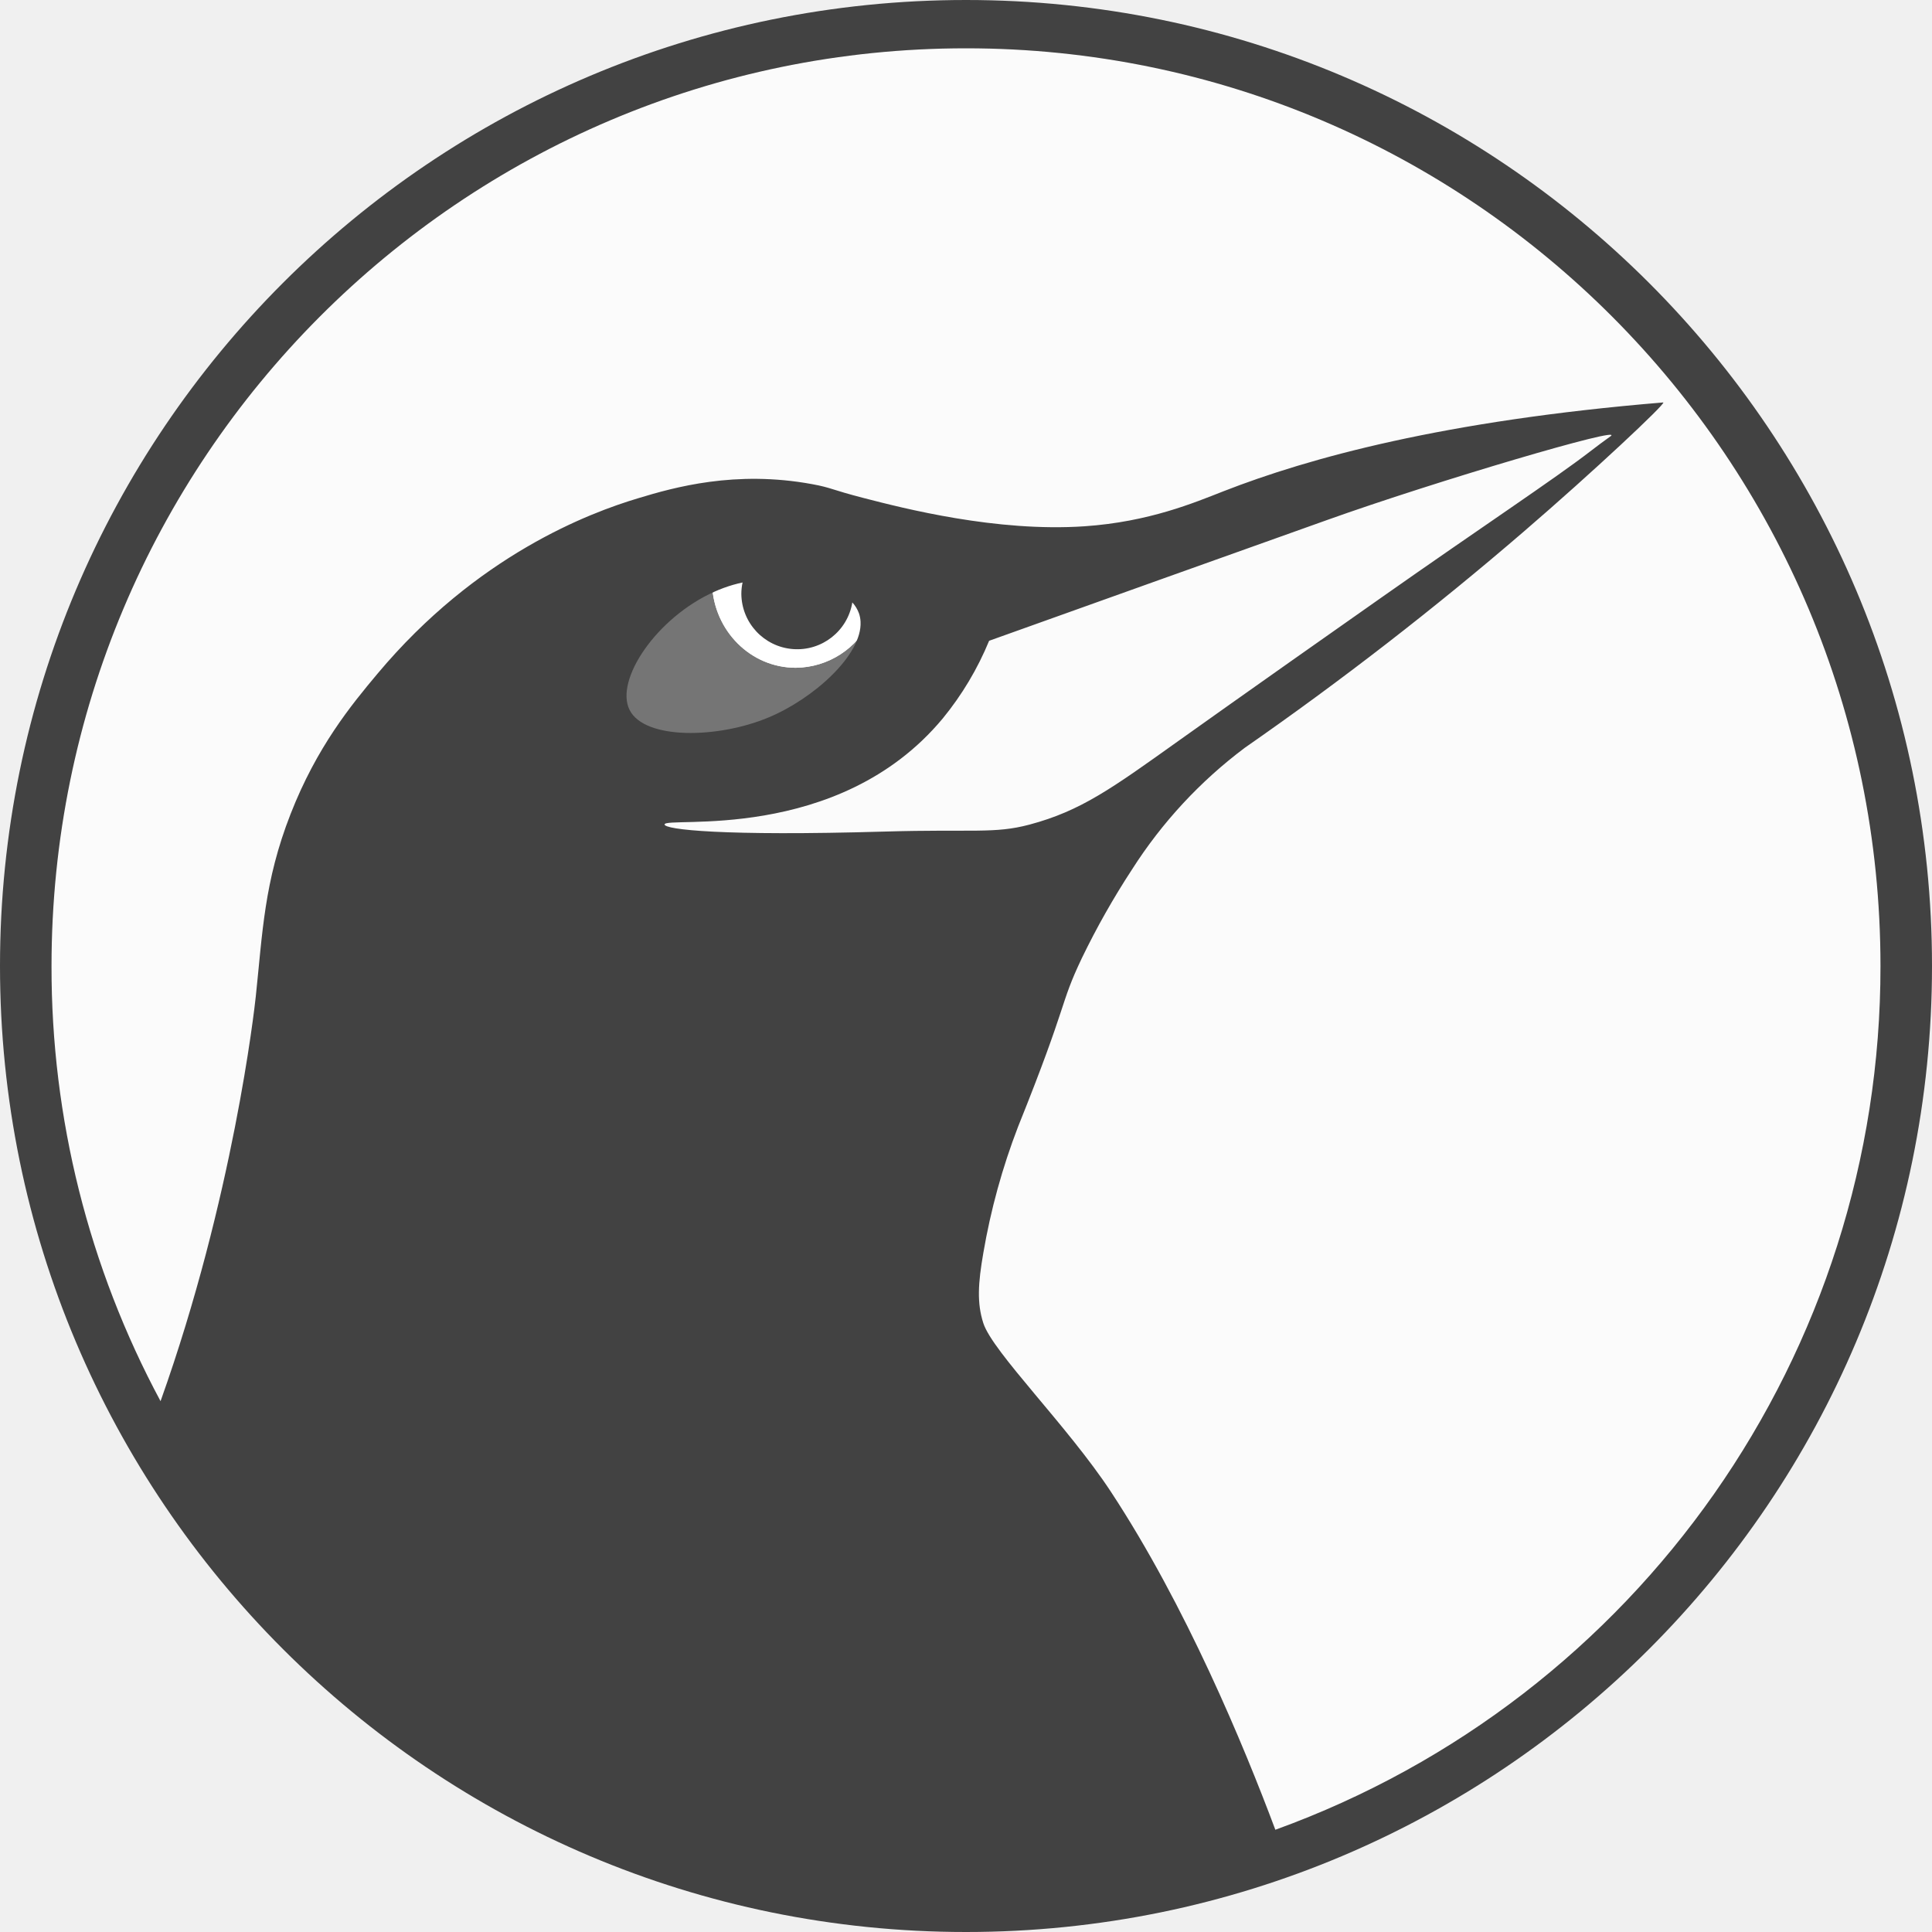
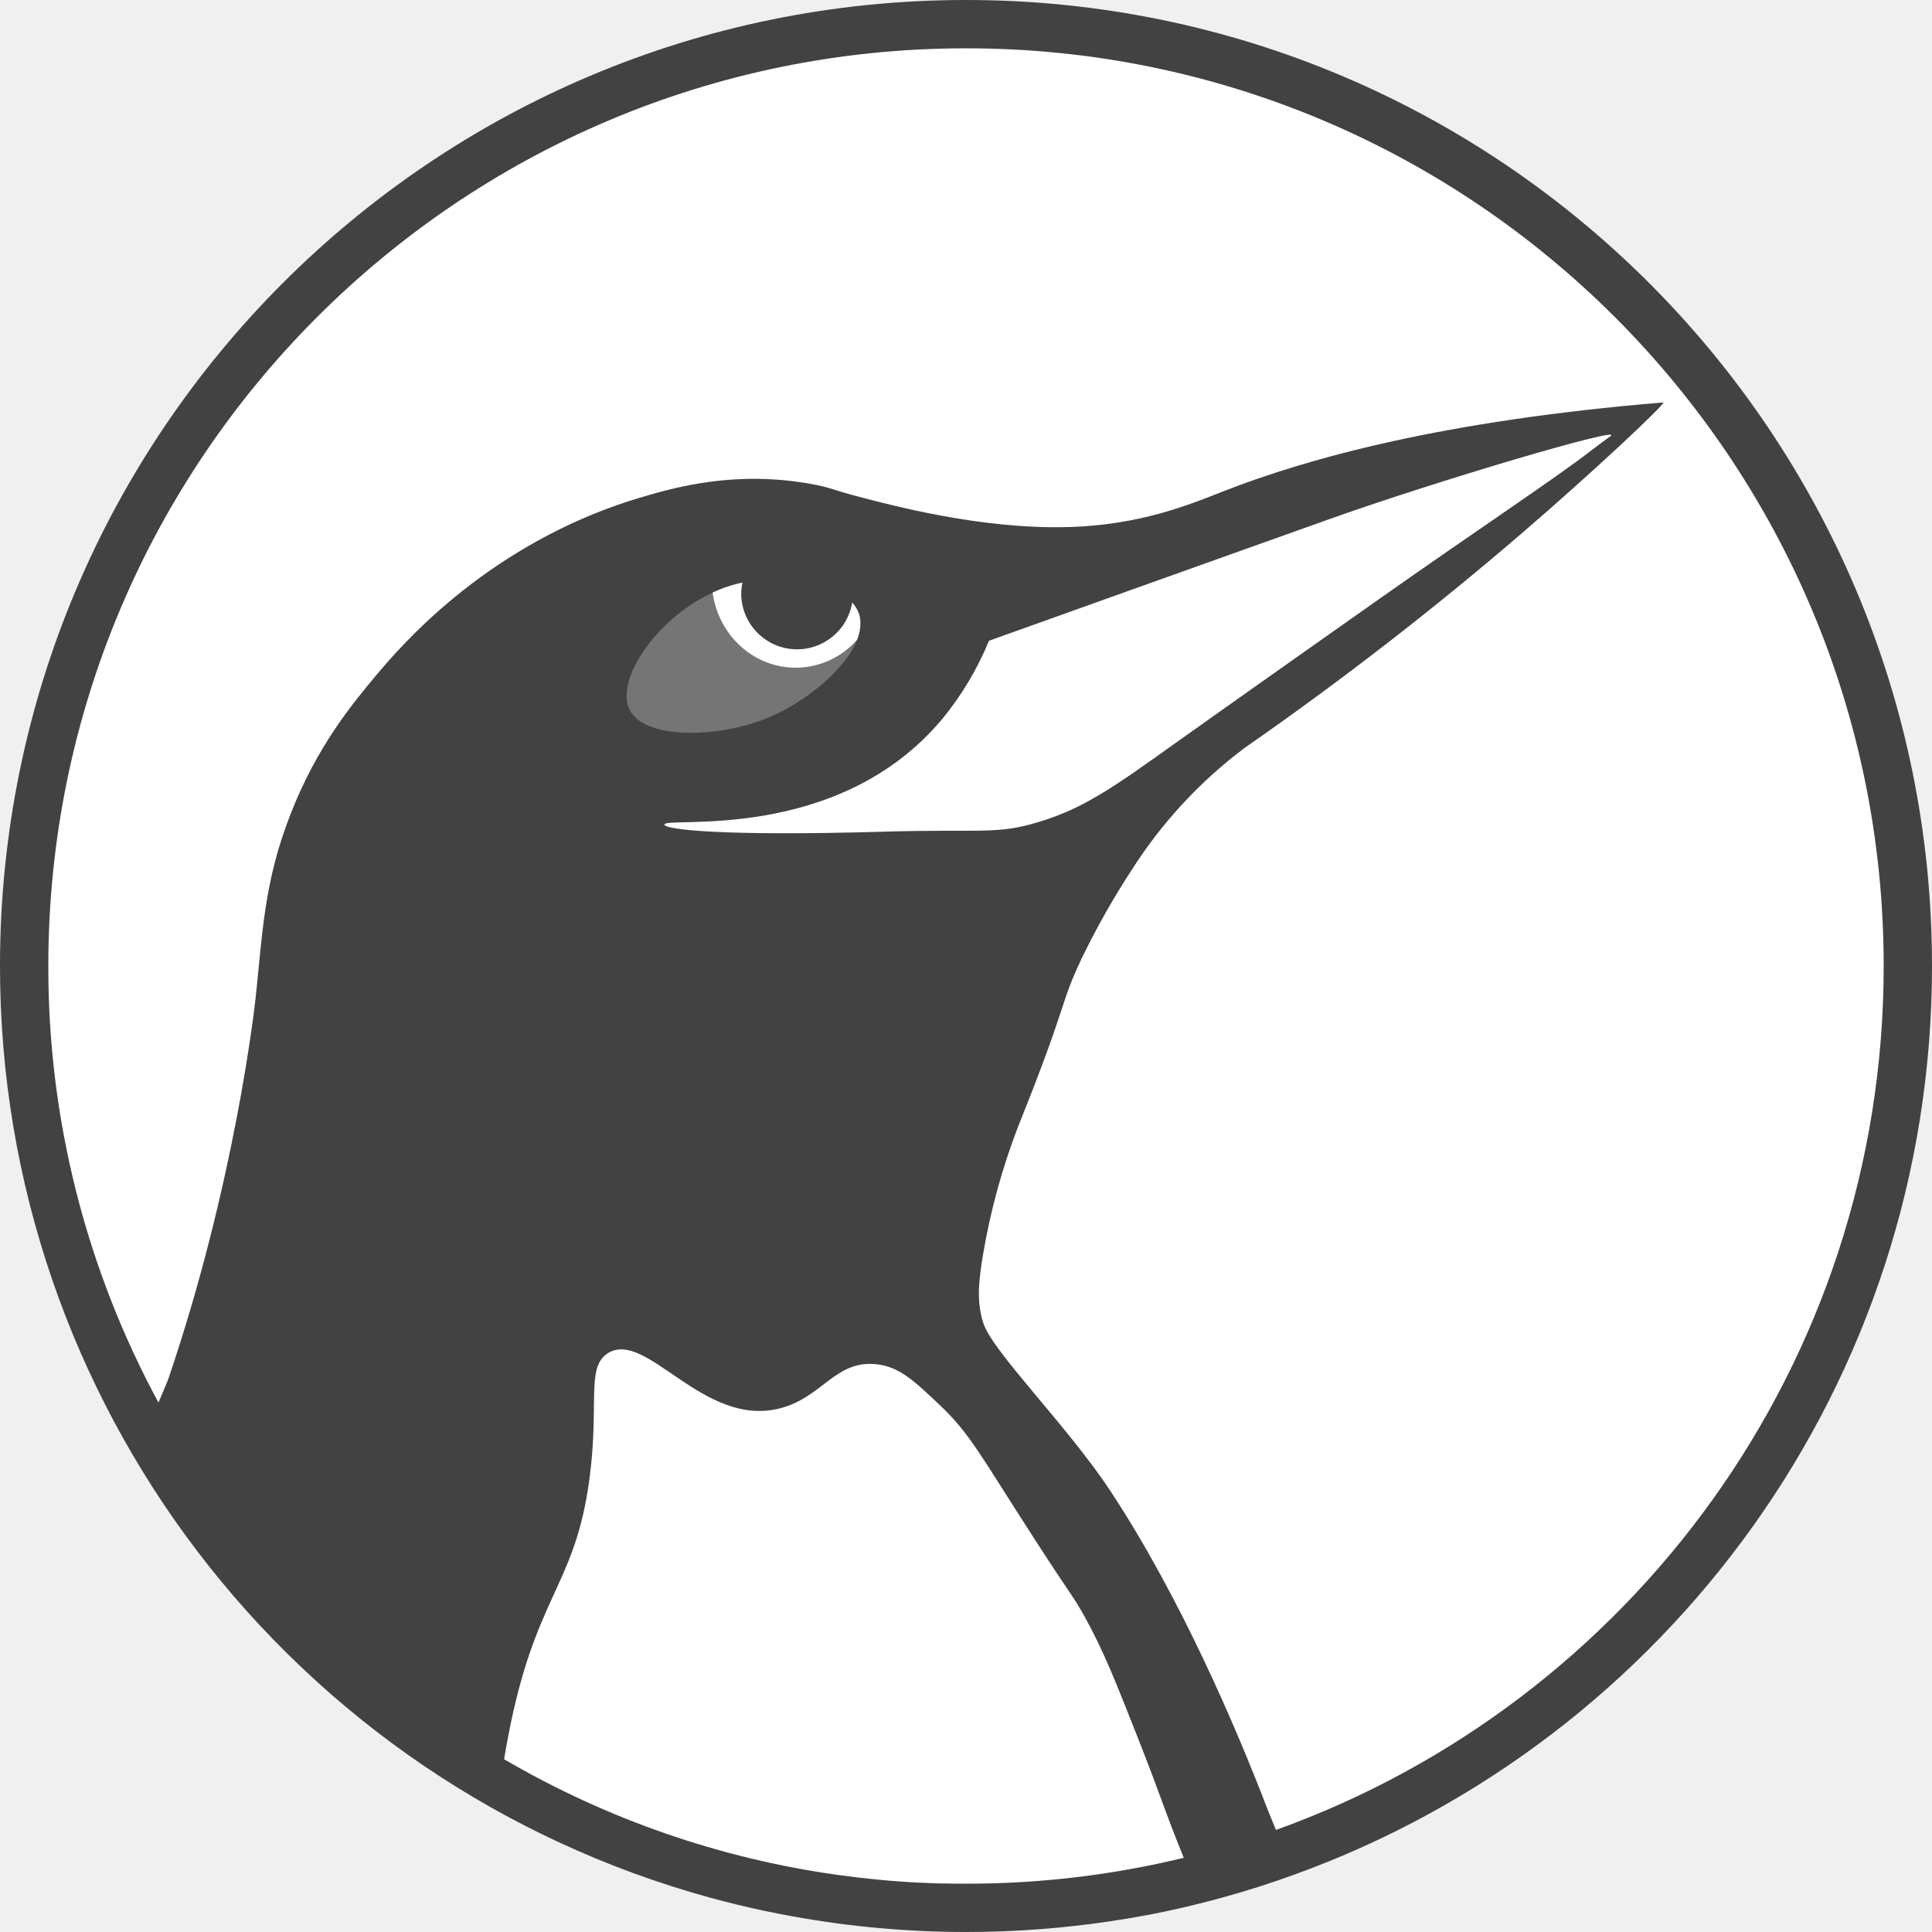
<svg xmlns="http://www.w3.org/2000/svg" viewBox="0 0 600 600">
  <defs>
-     <style>.cls-1,.cls-3{fill:#fff;}.cls-1{opacity:0.7;}.cls-2{fill:#757575;}.cls-4{fill:#424242;}.cls-5{fill:none;}</style>
+     <style>.cls-1{fill:#fff;}.cls-2{fill:none;}.cls-3{fill:#424242;}.cls-4{fill:#757575;}</style>
  </defs>
  <g id="Background">
    <circle class="cls-1" cx="300" cy="300" r="285" />
  </g>
-   <g id="Penguin">
-     <path class="cls-2" d="M247.13,207.38c-14,0-25.37-11.44-26-25.79-19.65,9.2-33.83,31.39-28.72,42s29.92,10.14,46.9,2.7c15.19-6.65,31.82-22.21,31.19-34A26,26,0,0,1,247.13,207.38Z" />
-     <path class="cls-3" d="M247.13,207.38a26,26,0,0,0,23.37-15.13,11.1,11.1,0,0,0-.52-2.91c-3.74-11.31-26.14-15.12-42.51-10.19a46.67,46.67,0,0,0-6.33,2.44C221.76,195.94,233.14,207.38,247.13,207.38Z" />
+   <g id="Border">
+     <path class="cls-2" d="M300,15C142.6,15,15,142.6,15,300A283.68,283.68,0,0,0,49.27,435.59q1.55-3.62,3-7.16c20.66-60.57,26.84-115.24,27.22-118.9,2.11-19.83,2.58-35.65,10.8-56.69,8.15-20.88,18.83-33.86,27-43.6,30.81-36.79,65.68-49.93,81-54.51,11.09-3.31,30.12-8.76,54-4.36,6.09,1.12,5.48,1.59,16.2,4.36,12,3.1,41,10.59,68.4,8.72,20-1.37,34.14-7.36,43.2-10.9,26.36-10.29,68.28-21.91,136.42-27.55.06,0,.1,0,.12,0,.51.58-21.45,21.25-43.33,40.08a1061.76,1061.76,0,0,1-86.67,67.17,143.85,143.85,0,0,0-35,37.76A245.74,245.74,0,0,0,336,297.55c-7.11,14.94-3.94,12.91-19.8,52.33a205.15,205.15,0,0,0-10.8,39.24c-1.65,9.49-2,15.59,0,21.8,2.92,9,26.2,31.95,39.6,52.33,21.73,33,38.83,73,49,99.5.76,1.85,1.53,3.7,2.29,5.56C506.29,528.81,585,423.61,585,300,585,142.6,457.4,15,300,15Z" />
+     <path class="cls-1" d="M337,502.28c-3.65-6.64-3.52-5.51-15.44-23.94-17.07-26.4-20.1-33-29.85-42.19-7.9-7.47-12.46-11.78-19.56-12.54-12.79-1.37-16.7,10.26-29.85,13.68-23.91,6.22-41.56-24.63-53.52-17.1-7.21,4.54-2.15,16.6-6.18,42.19-4.82,30.65-16.53,34-24.7,76.39-.52,2.69-1,5.18-1.35,7.52a283.16,283.16,0,0,0,103.34,35.89l.67.09q6.2.86,12.48,1.45l3.4.3,2.67.21q3,.22,5.92.37l1.37.06q2.62.12,5.26.2l1.84,0c2.16,0,4.33.08,6.5.08a285.44,285.44,0,0,0,67.61-8.09c-6.22-15.29-7.19-19.31-14.16-37C346.34,521.84,342.66,512.6,337,502.28Z" />
+     <path class="cls-3" d="M300,0C134.31,0,0,134.31,0,300A300,300,0,0,0,220.71,589.39q8,2.18,16.1,3.92c3.12.67,6.26,1.27,9.41,1.84A301.19,301.19,0,0,0,300,600q11.54,0,22.87-.87,10.87-.82,21.51-2.4,6.06-.9,12-2A297.8,297.8,0,0,0,402,582.17C517.48,540.42,600,429.86,600,300,600,134.31,465.69,0,300,0Zm0,585c-2.17,0-4.34,0-6.5-.08l-1.84,0q-2.64-.08-5.26-.2l-1.37-.06q-3-.15-5.92-.37l-2.67-.21-3.4-.3q-6.28-.59-12.48-1.45l-.67-.09a283.16,283.16,0,0,1-103.34-35.89c.38-2.33.83-4.82,1.35-7.52,8.18-42.43,19.88-45.74,24.7-76.39,4-25.59-1-37.65,6.18-42.19,12-7.52,29.61,23.32,53.52,17.1,13.15-3.42,17.06-15,29.85-13.68,7.1.76,11.65,5.07,19.56,12.54,9.74,9.22,12.78,15.79,29.85,42.19,11.92,18.43,11.78,17.31,15.44,23.94,5.68,10.32,9.36,19.56,16.47,37.62,7,17.69,7.94,21.71,14.16,37A285.44,285.44,0,0,1,300,585Zm96.27-16.7c-.76-1.85-1.53-3.71-2.29-5.56-10.17-26.52-27.28-66.46-49-99.5-13.4-20.38-36.68-43.34-39.6-52.33-2-6.21-1.65-12.31,0-21.8a205.15,205.15,0,0,1,10.8-39.24c15.86-39.42,12.69-37.39,19.8-52.33A245.74,245.74,0,0,1,351.57,270a143.85,143.85,0,0,1,35-37.76,1061.76,1061.76,0,0,0,86.67-67.17c21.88-18.83,43.84-39.5,43.33-40.08,0,0-.06,0-.12,0-68.14,5.64-110.06,17.26-136.42,27.55-9.06,3.54-23.17,9.53-43.2,10.9-27.36,1.87-56.38-5.62-68.4-8.72-10.72-2.77-10.11-3.24-16.2-4.36-23.88-4.4-42.91,1-54,4.36-15.32,4.58-50.18,17.72-81,54.51-8.17,9.75-18.85,22.73-27,43.6-8.22,21-8.69,36.86-10.8,56.69-.39,3.65-6.56,58.33-27.22,118.9q-1.43,3.53-3,7.16A283.68,283.68,0,0,1,15,300C15,142.6,142.6,15,300,15S585,142.6,585,300C585,423.61,506.29,528.81,396.27,568.3Z" />
  </g>
-   <g id="Frame">
-     <path class="cls-4" d="M300,0C134.31,0,0,134.31,0,300S134.31,600,300,600,600,465.69,600,300,465.69,0,300,0ZM195.53,220.49c-4.69-9.28,8.34-28.7,26.38-36.75a44.18,44.18,0,0,1,5.82-2.13q1.41-.4,2.88-.72a17,17,0,0,0-.38,3.54,17.35,17.35,0,0,0,34.47,2.66,10.05,10.05,0,0,1,2.07,3.42,9.3,9.3,0,0,1,.48,2.54c.58,10.35-14.69,24-28.64,29.79C223,229.37,200.23,229.81,195.53,220.49Zm79.26,37.76c-50.64,1.48-68.36-.64-68.4-2.2-.07-2.7,53.84,6.2,86.4-32.94A95.29,95.29,0,0,0,307.18,199c34.9-12.49,70.08-25.07,105-37.52,33.55-12,92.93-29.52,88-26-2.13,1.53-4.24,3.09-6.31,4.69-11.13,8.59-33.94,23.65-65,45.5C387.11,215,366,230.08,366,230.08c-20.75,14.8-30.27,21.73-46.25,26C308.77,259,302.42,257.45,274.78,258.25ZM379.67,573.61l.44-.13Zm16.4-5.36c-9.82-26.25-27.8-69.6-51.09-105-13.4-20.38-36.68-43.34-39.6-52.33-2-6.21-1.65-12.31,0-21.8a205.15,205.15,0,0,1,10.8-39.24c15.86-39.42,12.69-37.39,19.8-52.33A245.74,245.74,0,0,1,351.57,270a143.85,143.85,0,0,1,35-37.76,1061.76,1061.76,0,0,0,86.67-67.17c21.88-18.83,43.84-39.5,43.33-40.08,0,0-.06,0-.12,0-68.14,5.64-110.06,17.26-136.42,27.55-9.06,3.54-23.17,9.53-43.2,10.9-27.36,1.87-56.38-5.62-68.4-8.72-10.72-2.77-10.11-3.24-16.2-4.36-23.88-4.4-42.91,1-54,4.36-15.32,4.58-50.18,17.72-81,54.51-8.17,9.75-18.85,22.73-27,43.6-8.22,21-8.69,36.86-10.8,56.69-.4,3.79-7,62.43-29.57,125.63A284.52,284.52,0,0,1,16,300C16,142.6,143.15,15,300,15S584,142.6,584,300A285,285,0,0,1,396.07,568.25Z" />
-     <ellipse class="cls-5" cx="300" cy="300" rx="284" ry="285" />
+   <g id="Eye">
+     <path class="cls-4" d="M266.16,198.76a25.49,25.49,0,0,1-19,8.62c-13.2,0-24.07-10.18-25.78-23.38-17.75,8.2-30.46,27.3-25.82,36.49s27.47,8.87,43.07,2.36C250.1,218.06,262.49,208,266.16,198.76Z" />
+     <path class="cls-1" d="M247.13,207.38a25.49,25.49,0,0,0,19-8.62,13.43,13.43,0,0,0,1.08-5.69,9.3,9.3,0,0,0-.48-2.54,10.05,10.05,0,0,0-2.07-3.42,17.35,17.35,0,0,1-34.47-2.66,17,17,0,0,1,.38-3.54q-1.47.32-2.88.72a44.18,44.18,0,0,0-5.82,2.13l-.56.26C223.07,197.2,233.94,207.38,247.13,207.38Z" />
+   </g>
+   <g id="Beak">
+     <path class="cls-1" d="M366,230.08s21.08-15,62.83-44.42c31.06-21.85,53.87-36.91,65-45.5,2.08-1.6,4.19-3.16,6.31-4.69,4.92-3.55-54.47,14-88,26-34.91,12.46-70.09,25-105,37.52a95.29,95.29,0,0,1-14.4,24.15c-32.56,39.14-86.47,30.23-86.4,32.94,0,1.55,17.75,3.67,68.4,2.2,27.64-.81,34,.73,45-2.2C335.76,251.82,345.28,244.88,366,230.08Z" />
  </g>
</svg>
